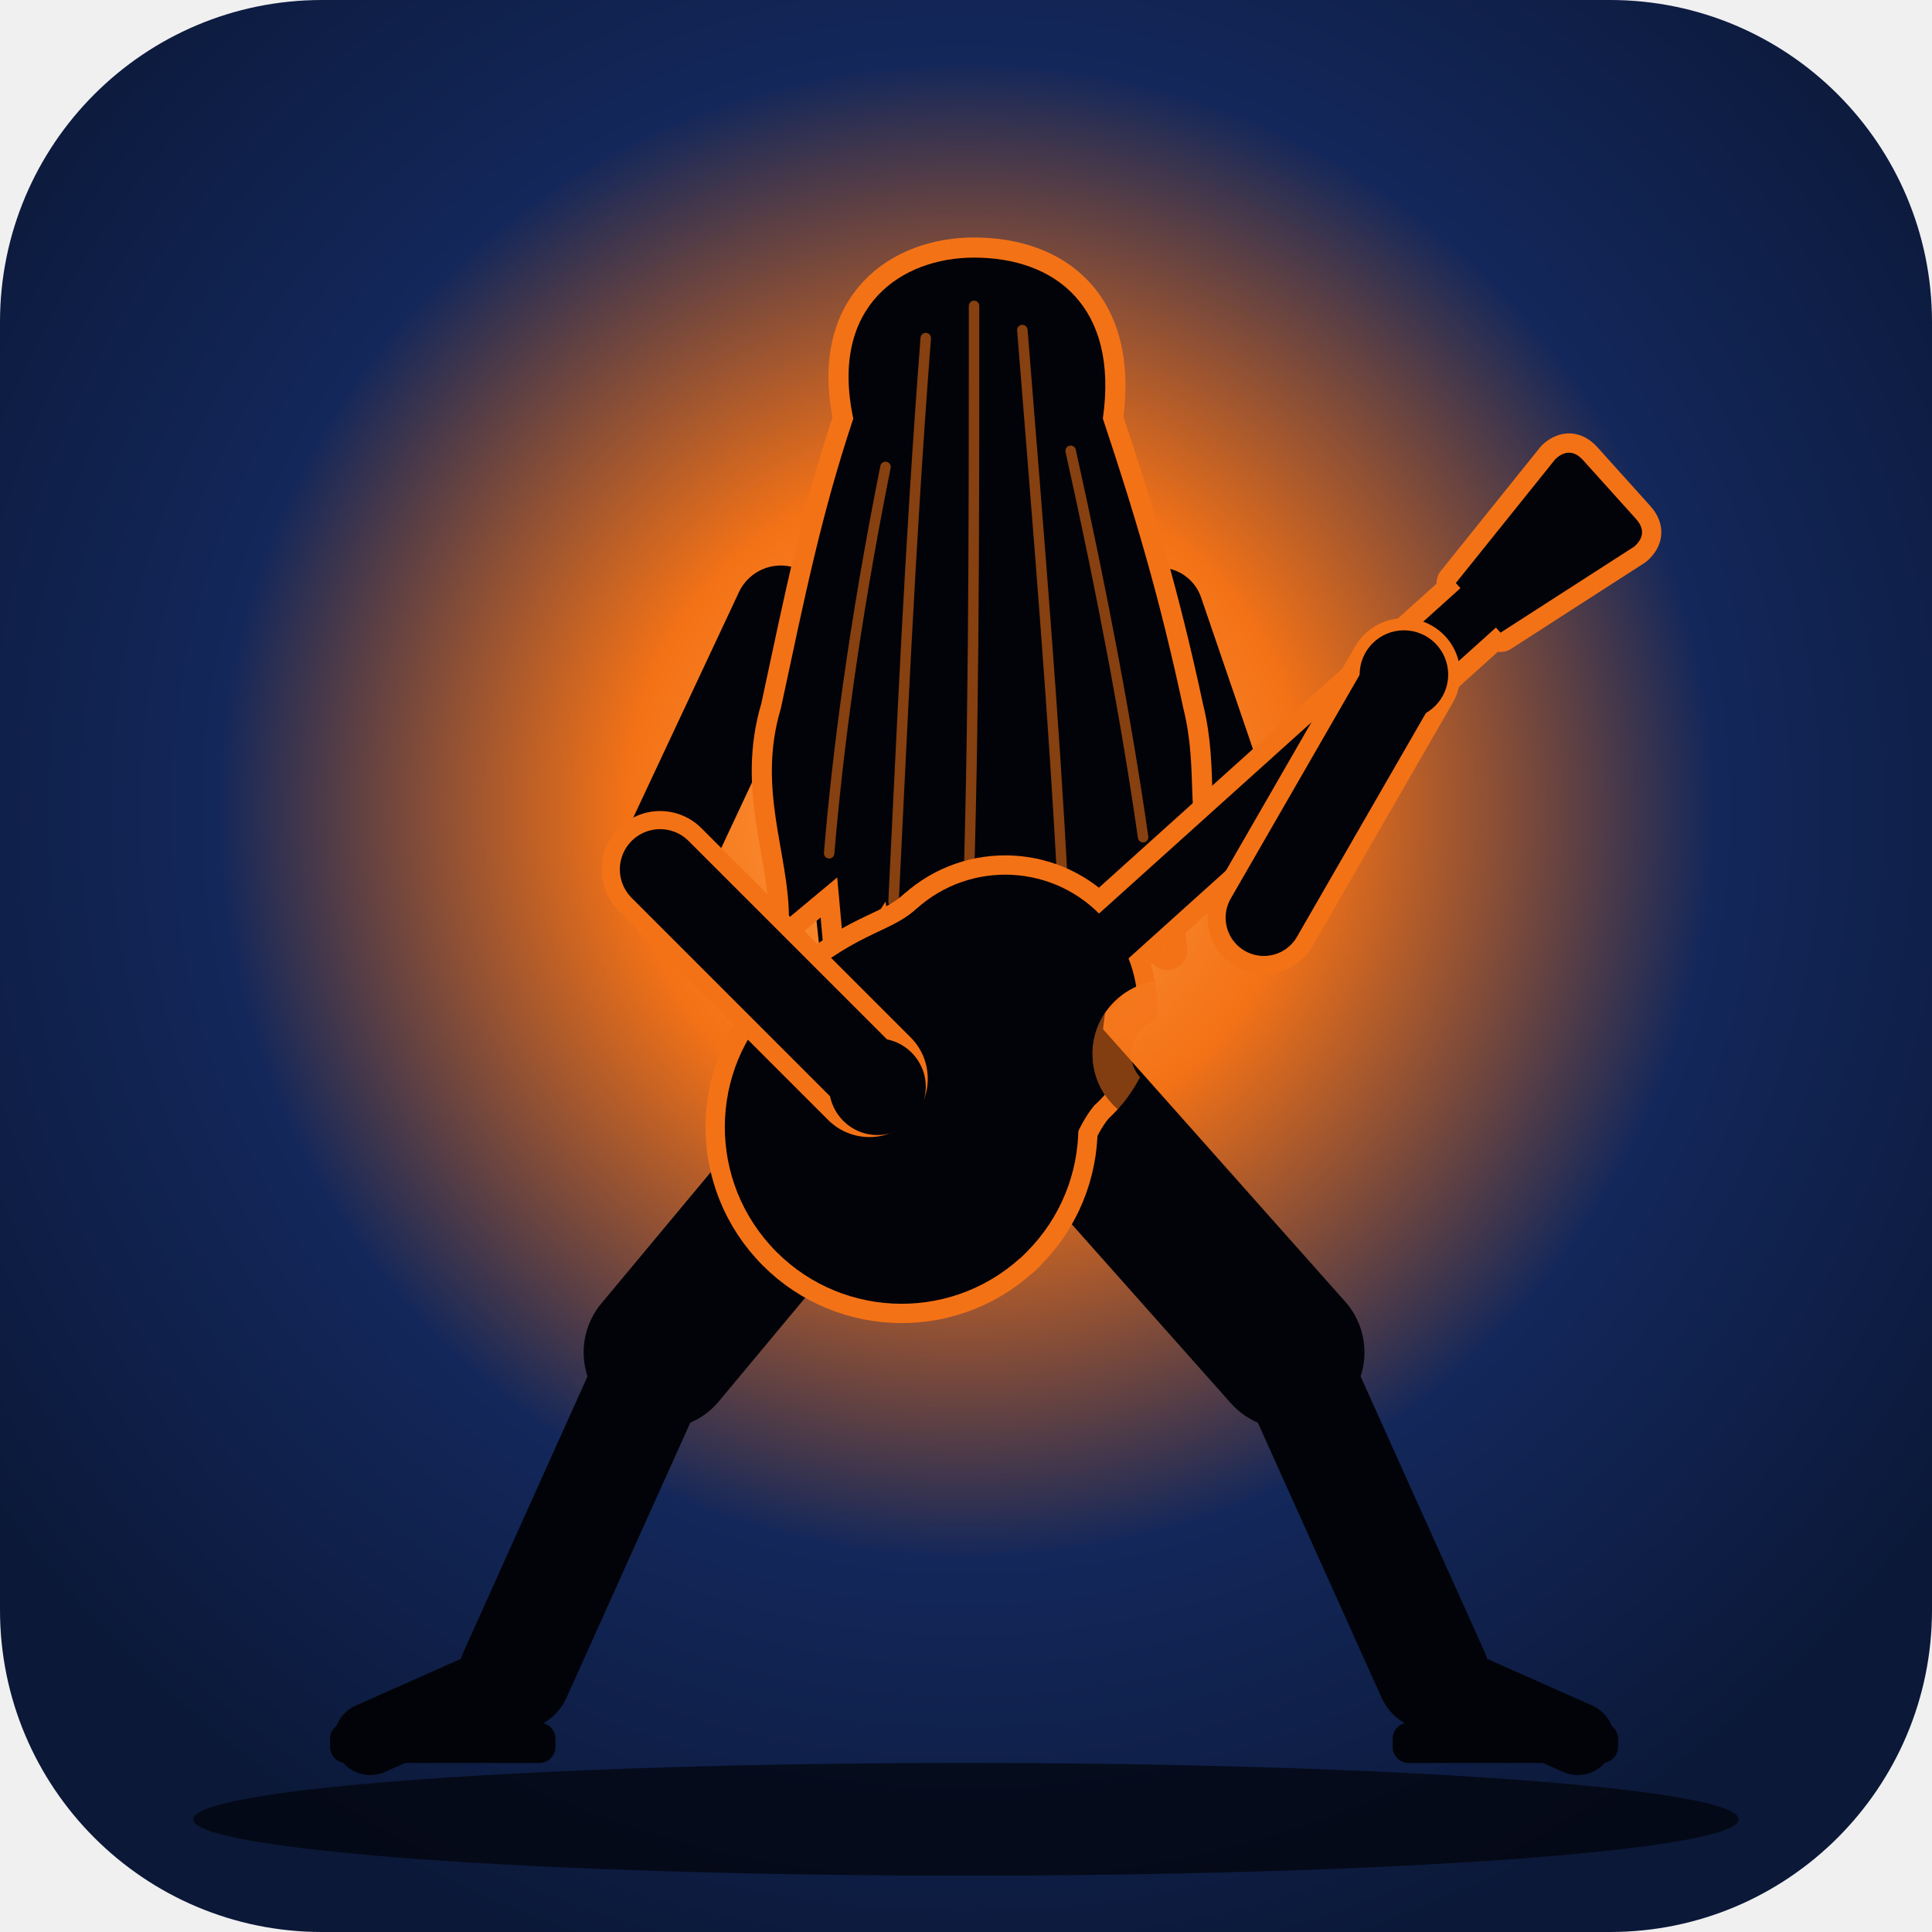
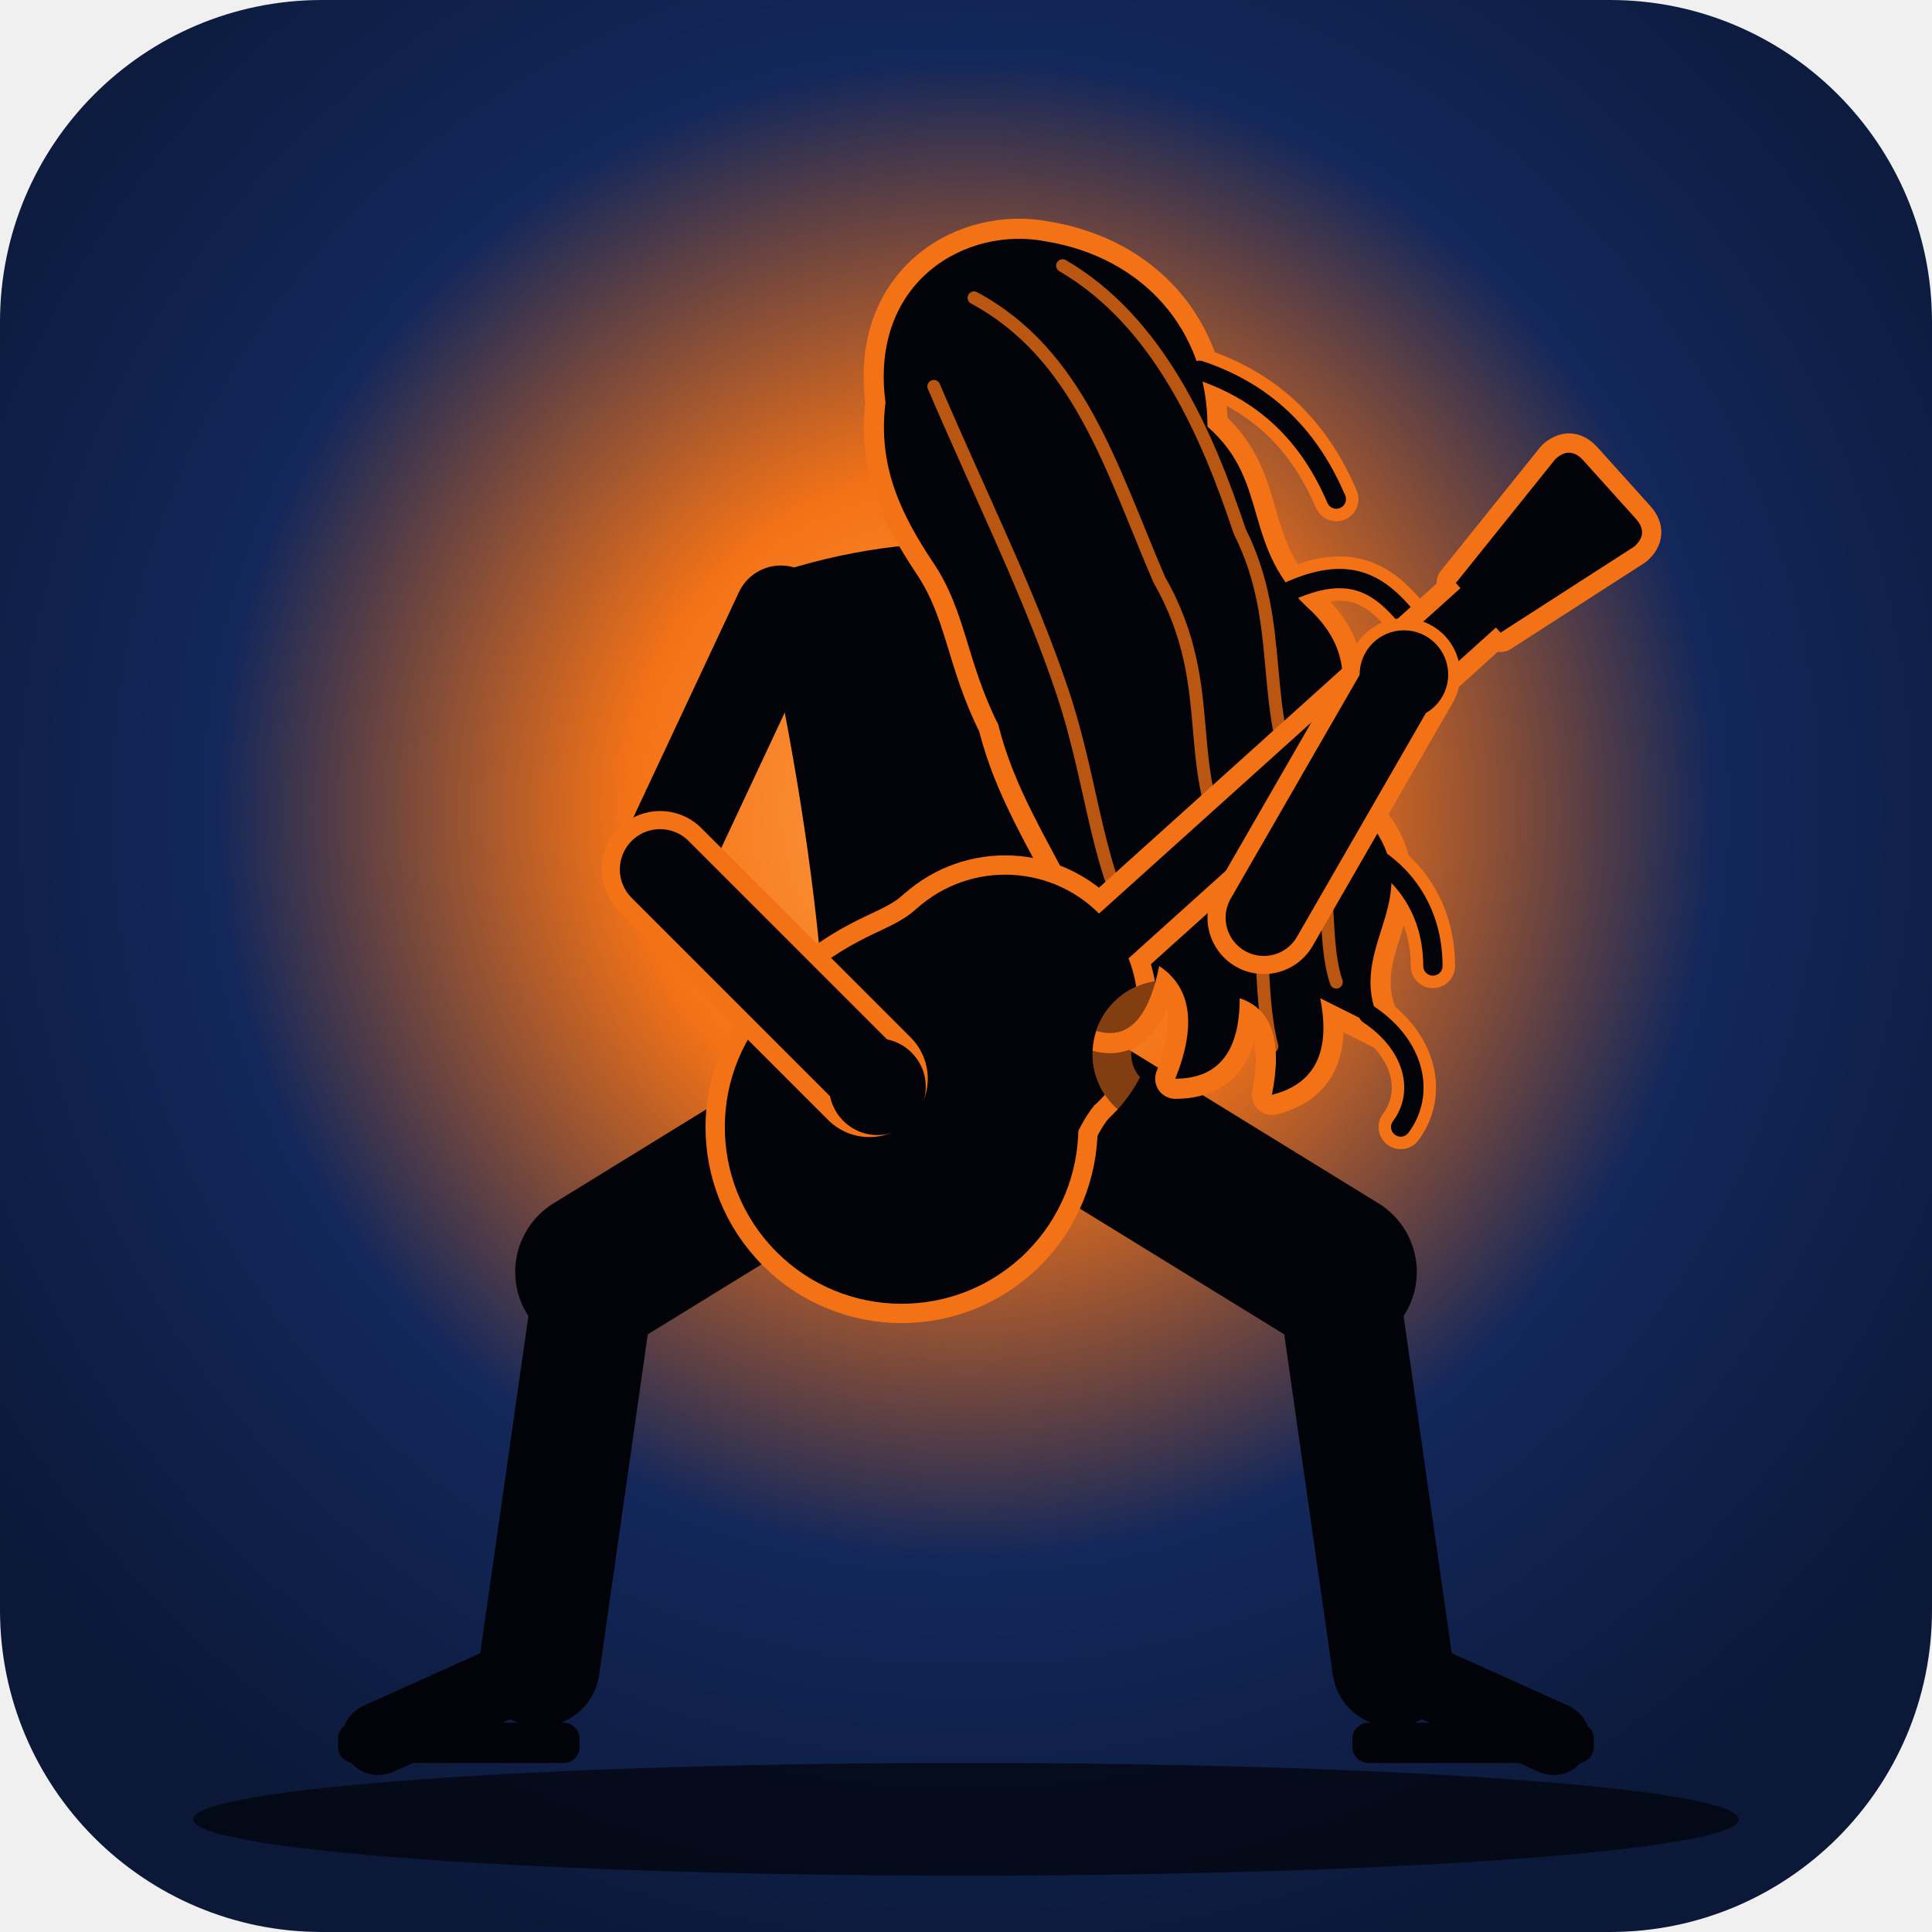
<svg xmlns="http://www.w3.org/2000/svg" width="240" height="240" viewBox="0 0 240 240">
  <defs>
    <radialGradient id="spot" cx="50%" cy="42%" r="62%">
      <stop offset="0" stop-color="#ffa047" />
      <stop offset="0.28" stop-color="#f47216" />
      <stop offset="0.62" stop-color="#13275a" />
      <stop offset="1" stop-color="#0b1838" />
    </radialGradient>
  </defs>
  <rect width="240" height="240" rx="40" fill="url(#spot)" />
  <ellipse cx="120" cy="226" rx="96" ry="7" fill="#020308" opacity="0.7" />
  <g transform="translate(20 8) scale(1.0)">
-     <path d="M92.0 124.0 L62.0 160.0" fill="none" stroke="#020308" stroke-width="19" stroke-linecap="round" stroke-linejoin="round" />
-     <path d="M62.0 160.0 L44.0 200.0" fill="none" stroke="#020308" stroke-width="14" stroke-linecap="round" stroke-linejoin="round" />
-     <path d="M44.0 200.0 L26.0 208.0" fill="none" stroke="#020308" stroke-width="9" stroke-linecap="round" stroke-linejoin="round" />
-     <rect x="21" y="206" width="28" height="5" rx="2" fill="#020308" />
-     <path d="M108.0 124.0 L140.0 160.0" fill="none" stroke="#020308" stroke-width="19" stroke-linecap="round" stroke-linejoin="round" />
-     <path d="M140.0 160.0 L158.0 200.0" fill="none" stroke="#020308" stroke-width="14" stroke-linecap="round" stroke-linejoin="round" />
-     <path d="M158.0 200.0 L176.0 208.0" fill="none" stroke="#020308" stroke-width="9" stroke-linecap="round" stroke-linejoin="round" />
-     <rect x="153" y="206" width="28" height="5" rx="2" fill="#020308" />
+     <path d="M93.0 126.0 L54.0 150.0" fill="none" stroke="#020308" stroke-width="20" stroke-linecap="round" stroke-linejoin="round" />
+     <path d="M54.0 150.0 L47.0 199.0" fill="none" stroke="#020308" stroke-width="15" stroke-linecap="round" stroke-linejoin="round" />
+     <path d="M47.0 199.0 L27.0 208.0" fill="none" stroke="#020308" stroke-width="9" stroke-linecap="round" stroke-linejoin="round" />
+     <rect x="22" y="206" width="30" height="5" rx="2" fill="#020308" />
+     <path d="M107.0 126.0 L146.0 150.0" fill="none" stroke="#020308" stroke-width="20" stroke-linecap="round" stroke-linejoin="round" />
+     <path d="M146.0 150.0 L153.0 199.0" fill="none" stroke="#020308" stroke-width="15" stroke-linecap="round" stroke-linejoin="round" />
+     <path d="M153.0 199.0 L173.0 208.0" fill="none" stroke="#020308" stroke-width="9" stroke-linecap="round" stroke-linejoin="round" />
+     <rect x="148" y="206" width="30" height="5" rx="2" fill="#020308" />
    <path d="M84 128 L116 128 L118 112 Q119 90 128 66 Q102 54 74 64 Q80 90 82 112 Z" fill="#020308" />
-     <path d="M94 62 L107 60 L106 50 L95 51 Z" fill="#020308" />
-     <ellipse cx="101" cy="45" rx="11.5" ry="12.5" fill="#020308" />
+     <path d="M95 62 L108 60 L108 50 L97 51 Z" fill="#020308" />
+     <ellipse cx="104" cy="45" rx="11.5" ry="12.5" fill="#020308" />
    <path d="M124.0 68.0 L137.0 106.0" fill="none" stroke="#020308" stroke-width="11" stroke-linecap="round" stroke-linejoin="round" />
    <path d="M77.0 68.0 L62.0 100.0" fill="none" stroke="#020308" stroke-width="11.5" stroke-linecap="round" stroke-linejoin="round" />
-     <path d="M86 44 C83 30 92 24 101 24 C111 24 119 30 117 44 C121 56 124 66 127 80 C129 88 127 94 130 100 L124 102 L125 110 L119 104 L117 115 L112 105 L108 117 L104 106 L100 119 L97 106 L92 116 L90 104 L85 112 L84 101 L78 106 C78 98 74 90 77 80 C80 66 82 56 86 44 Z" fill="#f47216" stroke="#f47216" stroke-width="5" stroke-linejoin="round" />
-     <path d="M86 44 C83 30 92 24 101 24 C111 24 119 30 117 44 C121 56 124 66 127 80 C129 88 127 94 130 100 L124 102 L125 110 L119 104 L117 115 L112 105 L108 117 L104 106 L100 119 L97 106 L92 116 L90 104 L85 112 L84 101 L78 106 C78 98 74 90 77 80 C80 66 82 56 86 44 Z" fill="#020308" />
-     <path d="M95 34 C93 60 92 84 91 104" fill="none" stroke="#f47216" stroke-width="1.3" stroke-linecap="round" opacity="0.55" />
-     <path d="M101 30 C101 60 101 86 100 112" fill="none" stroke="#f47216" stroke-width="1.3" stroke-linecap="round" opacity="0.55" />
-     <path d="M107 33 C109 58 111 82 112 102" fill="none" stroke="#f47216" stroke-width="1.3" stroke-linecap="round" opacity="0.55" />
-     <path d="M90 50 C86 70 84 86 83 98" fill="none" stroke="#f47216" stroke-width="1.3" stroke-linecap="round" opacity="0.55" />
-     <path d="M113 48 C117 66 120 82 122 96" fill="none" stroke="#f47216" stroke-width="1.3" stroke-linecap="round" opacity="0.55" />
+     <path d="M90 42 C88 27 100 20 110 22 C122 24 130 33 130 45 C138 52 134 60 143 68 C152 77 141 84 150 94 C158 104 146 110 152 120 L144 116 Q146 126 138 128 Q140 118 134 116 Q134 126 126 126 Q130 116 124 112 Q122 122 116 120 Q120 110 114 104 C110 96 106 90 104 82 C100 74 100 68 96 62 C92 56 89 50 90 42 Z" fill="#f47216" stroke="#f47216" stroke-width="5" stroke-linejoin="round" />
+     <path d="M129 38 C138 41 143 47 146 54" fill="none" stroke="#f47216" stroke-width="5.5" stroke-linecap="round" />
+     <path d="M145 96 C153 98 158 104 158 112" fill="none" stroke="#f47216" stroke-width="5.5" stroke-linecap="round" />
+     <path d="M139 66 C147 62 151 64 155 69" fill="none" stroke="#f47216" stroke-width="5.5" stroke-linecap="round" />
+     <path d="M150 118 C156 122 157 128 154 132" fill="none" stroke="#f47216" stroke-width="5.5" stroke-linecap="round" />
+     <path d="M90 42 C88 27 100 20 110 22 C122 24 130 33 130 45 C138 52 134 60 143 68 C152 77 141 84 150 94 C158 104 146 110 152 120 L144 116 Q146 126 138 128 Q140 118 134 116 Q134 126 126 126 Q130 116 124 112 Q122 122 116 120 Q120 110 114 104 C110 96 106 90 104 82 C100 74 100 68 96 62 C92 56 89 50 90 42 Z" fill="#020308" />
+     <path d="M129 38 C138 41 143 47 146 54" fill="none" stroke="#020308" stroke-width="2.4" stroke-linecap="round" />
+     <path d="M145 96 C153 98 158 104 158 112" fill="none" stroke="#020308" stroke-width="2.4" stroke-linecap="round" />
+     <path d="M139 66 C147 62 151 64 155 69" fill="none" stroke="#020308" stroke-width="2.4" stroke-linecap="round" />
+     <path d="M150 118 C156 122 157 128 154 132" fill="none" stroke="#020308" stroke-width="2.4" stroke-linecap="round" />
+     <path d="M101 29 C114 36 118 50 124 64 C132 78 126 88 134 100 C138 108 136 114 138 122" fill="none" stroke="#f47216" stroke-width="1.6" stroke-linecap="round" opacity="0.75" />
+     <path d="M96 40 C102 54 108 66 112 78 C116 90 116 100 122 110" fill="none" stroke="#f47216" stroke-width="1.6" stroke-linecap="round" opacity="0.75" />
+     <path d="M112 25 C124 32 130 46 134 58 C140 70 136 80 142 92 C146 100 144 108 146 114" fill="none" stroke="#f47216" stroke-width="1.6" stroke-linecap="round" opacity="0.75" />
    <g transform="translate(92 132) rotate(-42) scale(1.22)" fill="#f47216" stroke="#f47216" stroke-width="3.93" stroke-linejoin="round">
      <mask id="g1a" maskUnits="userSpaceOnUse" x="-60" y="-60" width="220" height="120">
        <rect x="-60" y="-60" width="220" height="120" fill="#fff" />
        <circle cx="25" cy="12.5" r="5.53" fill="#000" />
      </mask>
      <g mask="url(#g1a)">
        <circle cx="0" cy="0" r="18" />
        <circle cx="16" cy="-2" r="13.5" />
        <path d="M0 -18 C10 -18 12 -15.5 16 -15.5 L16 11.5 C10 12.5 6 18 0 18 Z" />
      </g>
      <rect x="22" y="-2.7" width="58" height="5.4" rx="1" />
      <path d="M79 -3.4 L95 -6 Q97 -6 97 -4 L97 4 Q97 6 95 6 L79 3.4 Z" />
    </g>
    <g transform="translate(92 132) rotate(-42) scale(1.22)" fill="#020308">
      <mask id="g1b" maskUnits="userSpaceOnUse" x="-60" y="-60" width="220" height="120">
        <rect x="-60" y="-60" width="220" height="120" fill="#fff" />
        <circle cx="25" cy="12.5" r="7.50" fill="#000" />
      </mask>
      <g mask="url(#g1b)">
        <circle cx="0" cy="0" r="18" />
        <circle cx="16" cy="-2" r="13.5" />
        <path d="M0 -18 C10 -18 12 -15.5 16 -15.5 L16 11.5 C10 12.5 6 18 0 18 Z" />
      </g>
      <rect x="22" y="-2.7" width="58" height="5.4" rx="1" />
      <path d="M79 -3.4 L95 -6 Q97 -6 97 -4 L97 4 Q97 6 95 6 L79 3.4 Z" />
    </g>
    <path d="M62.0 100.0 L88.0 126.0" fill="none" stroke="#f47216" stroke-width="14.5" stroke-linecap="round" stroke-linejoin="round" />
    <path d="M62.0 100.0 L88.0 126.0" fill="none" stroke="#020308" stroke-width="10" stroke-linecap="round" stroke-linejoin="round" />
    <path d="M137.0 106.0 L154.4 75.8" fill="none" stroke="#f47216" stroke-width="14.0" stroke-linecap="round" stroke-linejoin="round" />
    <path d="M137.0 106.0 L154.4 75.8" fill="none" stroke="#020308" stroke-width="9.5" stroke-linecap="round" stroke-linejoin="round" />
    <circle cx="89" cy="127" r="6" fill="#020308" />
    <circle cx="154.4" cy="75.8" r="5.5" fill="#020308" />
  </g>
</svg>
